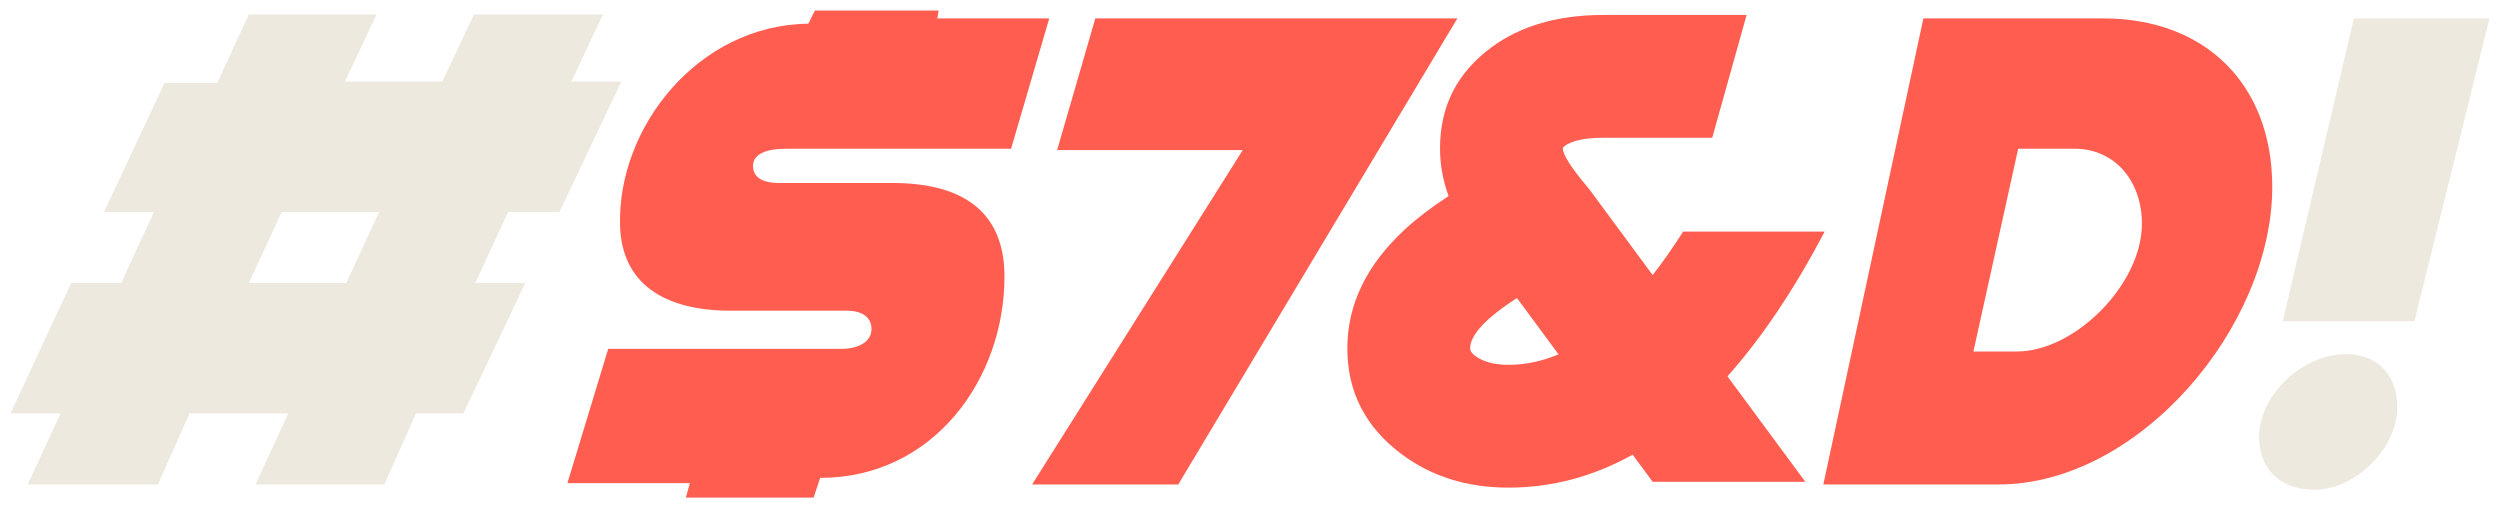
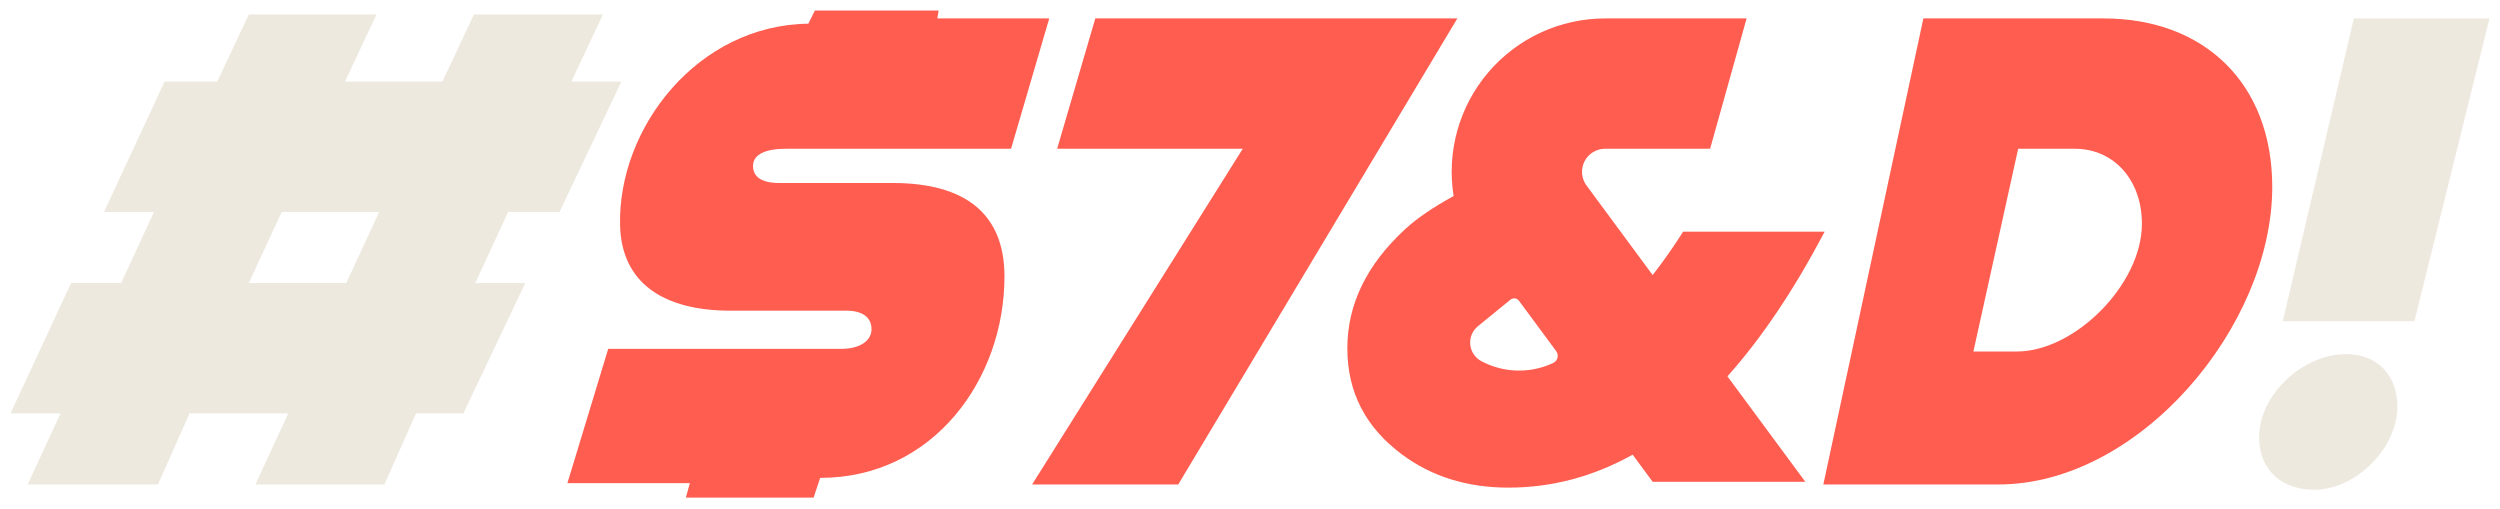
<svg xmlns="http://www.w3.org/2000/svg" viewBox="92 203 1899 386" role="img" aria-labelledby="title">
  <g fill="#ff5d50" fill-rule="evenodd">
-     <path id="hash" fill="#eee9df" d="M281 214H378L354 265H428L452 214H550L526 265H564L517 364H478L453 418H491L444 517H408L384 571H286L311 517H236L212 571H113L138 517H100L146 418H184L209 364H171L217 266H257Z M306 364L281 418H355L380 364Z" />
-     <path id="dollar" d="M711 211H805L804 217H889L860 316H689C674 316 664 320 664 329C664 337 670 342 684 342H770C826 342 855 366 855 413C855 491 801 566 715 566L710 581H613L616 570H523L554 468H731C745 468 754 462 754 453C754 444 747 439 735 439H647C596 439 564 418 563 374C561 300 622 222 706 221Z" />
-     <path id="seven" d="M924 217H1199L987 571H876L1036 317H895Z" />
-     <path id="ampersand" transform="translate(1148 217) scale(3.52)" d="M89.587 100H56.644L52.316 94.139Q39.559 101.25 25.5 101.25Q12.145 101.25 2.483 94.049Q-9.25 85.306 -9.25 71.2Q-9.25 56.949 3.268 45.435Q7.031 41.974 12.598 38.328Q10.75 33.293 10.75 28Q10.75 14.377 21.914 6.19Q31.378 -0.75 46 -0.75H76.91L69.49 25.75H46Q40.054 25.75 37.586 27.56Q37.25 27.806 37.25 28Q37.25 30.101 42.615 36.441Q42.898 36.776 43.159 37.129L56.633 55.375Q59.942 51.149 63.213 46H93.759Q83.854 64.824 72.775 77.234ZM36.325 72.484 27.348 60.328Q17.25 66.87 17.25 71.2Q17.25 72.005 18.317 72.801Q20.933 74.75 25.5 74.75Q30.959 74.75 36.325 72.484Z" />
+     <path id="hash" fill="#eee9df" d="M281 214H378L354 265H428L452 214H550L526 265H564L517 364H478L453 418H491L444 517H408L384 571H286L311 517H236L212 571H113L138 517H100L146 418H184L209 364H171L217 265H257Z M306 364L281 418H355L380 364Z" />
+     <path id="dollar" transform="translate(477 199)" d="M234 12H328L327 18H412L383 117H212C197 117 187 121 187 130C187 138 193 143 207 143H293C349 143 378 167 378 214C378 292 324 367 238 367L233 382H136L139 371H46L77 269H254C268 269 277 263 277 254C277 245 270 240 258 240H170C119 240 87 219 86 175C84.318 101 145 23 229 22L234 12Z" />
+     <path id="seven" d="M924 217H1199L987 571H876L1036 316H895Z" />
+     <path id="ampersand" transform="translate(1083 -186)" d="M380.346 755H264.387L249.152 734.369Q204.248 759.4 154.76 759.4Q107.75 759.4 73.74 734.052Q32.44 703.277 32.44 653.624Q32.44 603.46 76.503 562.931Q89.749 550.748 113.157 537.915A116.5 116.5 0 0 1 228.193 403H335.723L308 502H228.193A17.5 17.5 0 0 0 214.115 529.896L264.348 597.92Q276 583.04 287.5 565H395Q360.132 631.26 321.168 674.864L380.346 755ZM162.81 617.447L191.082 655.731A6 6 0 0 1 188.803 664.727A61 61 0 0 1 134.188 663.316A16 16 0 0 1 131.61 636.799L156.346 616.632A4.5 4.5 0 0 1 162.81 617.447Z" />
    <path id="capital-d" d="M1553 217H1690C1766 217 1818 266 1818 345C1818 451 1717 571 1610 571H1477Z M1625 316L1591 470H1624C1668 470 1719 419 1719 373C1719 340 1698 316 1668 316Z" />
    <path id="exclamation" fill="#eee9df" d="M1880 217H1983L1926 447H1826Z M1874 472C1898 472 1913 488 1913 512C1913 544 1881 575 1850 575C1824 575 1808 559 1808 535C1808 503 1841 472 1874 472Z" />
  </g>
</svg>
